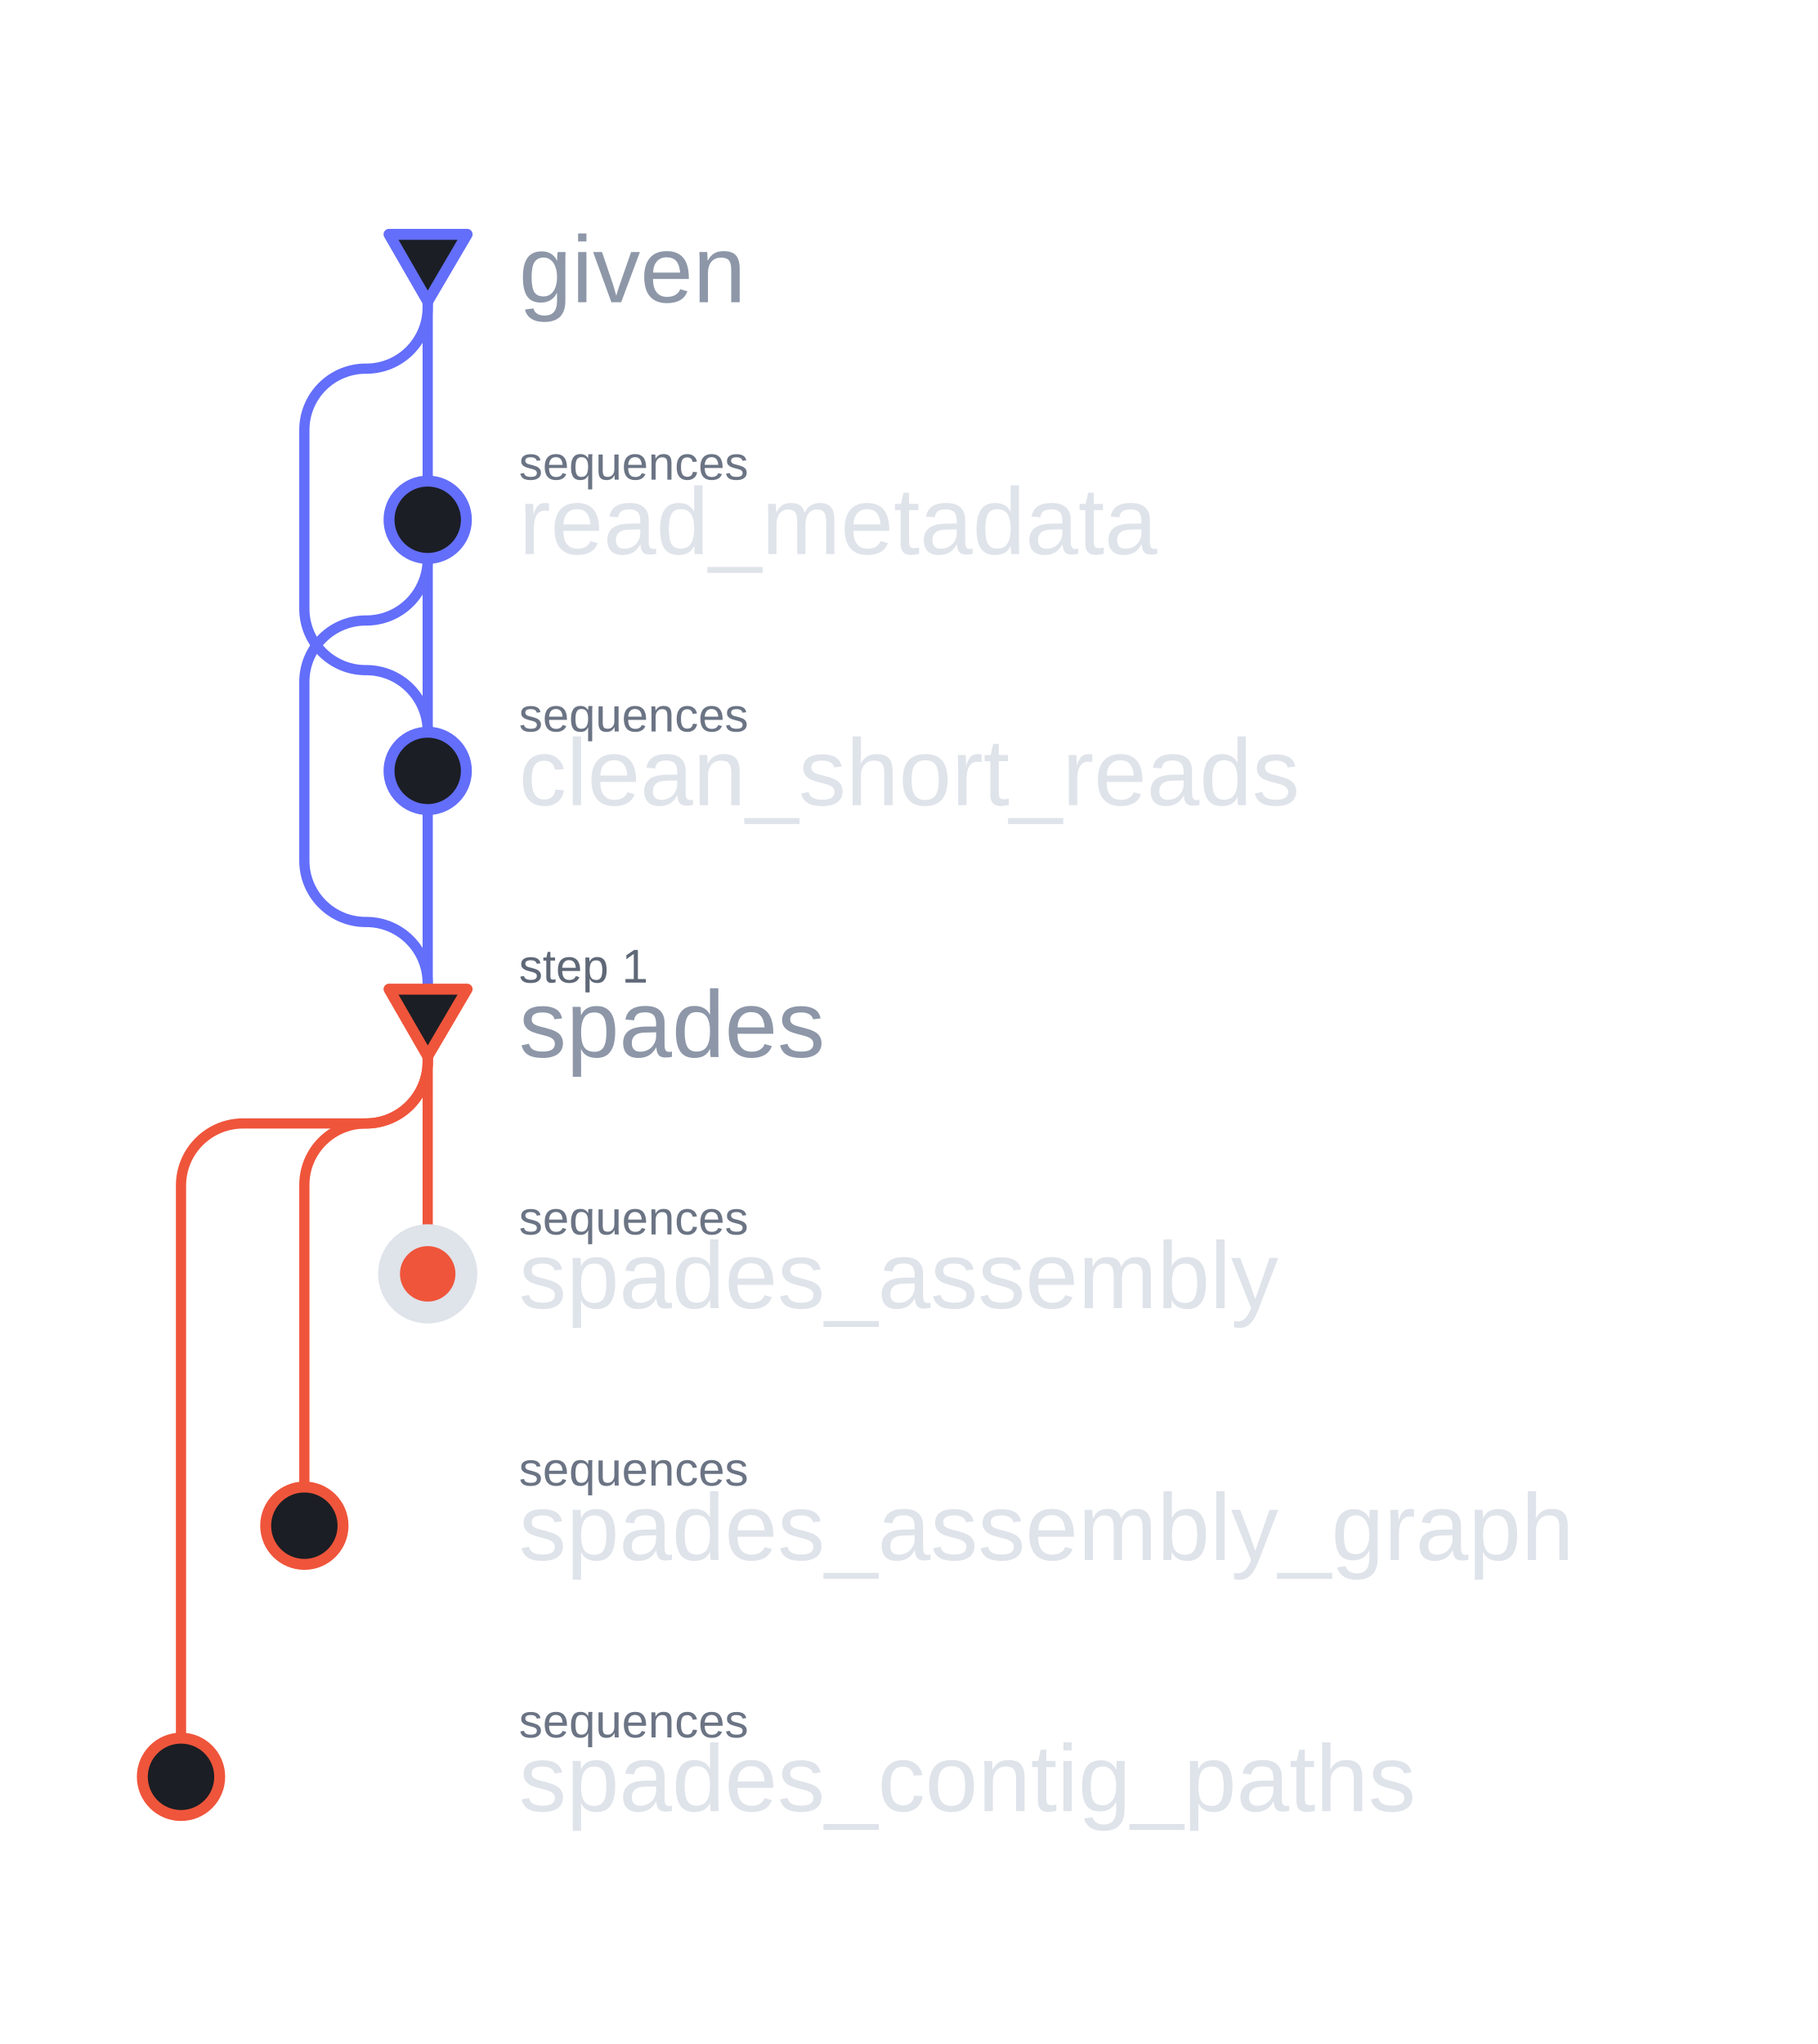
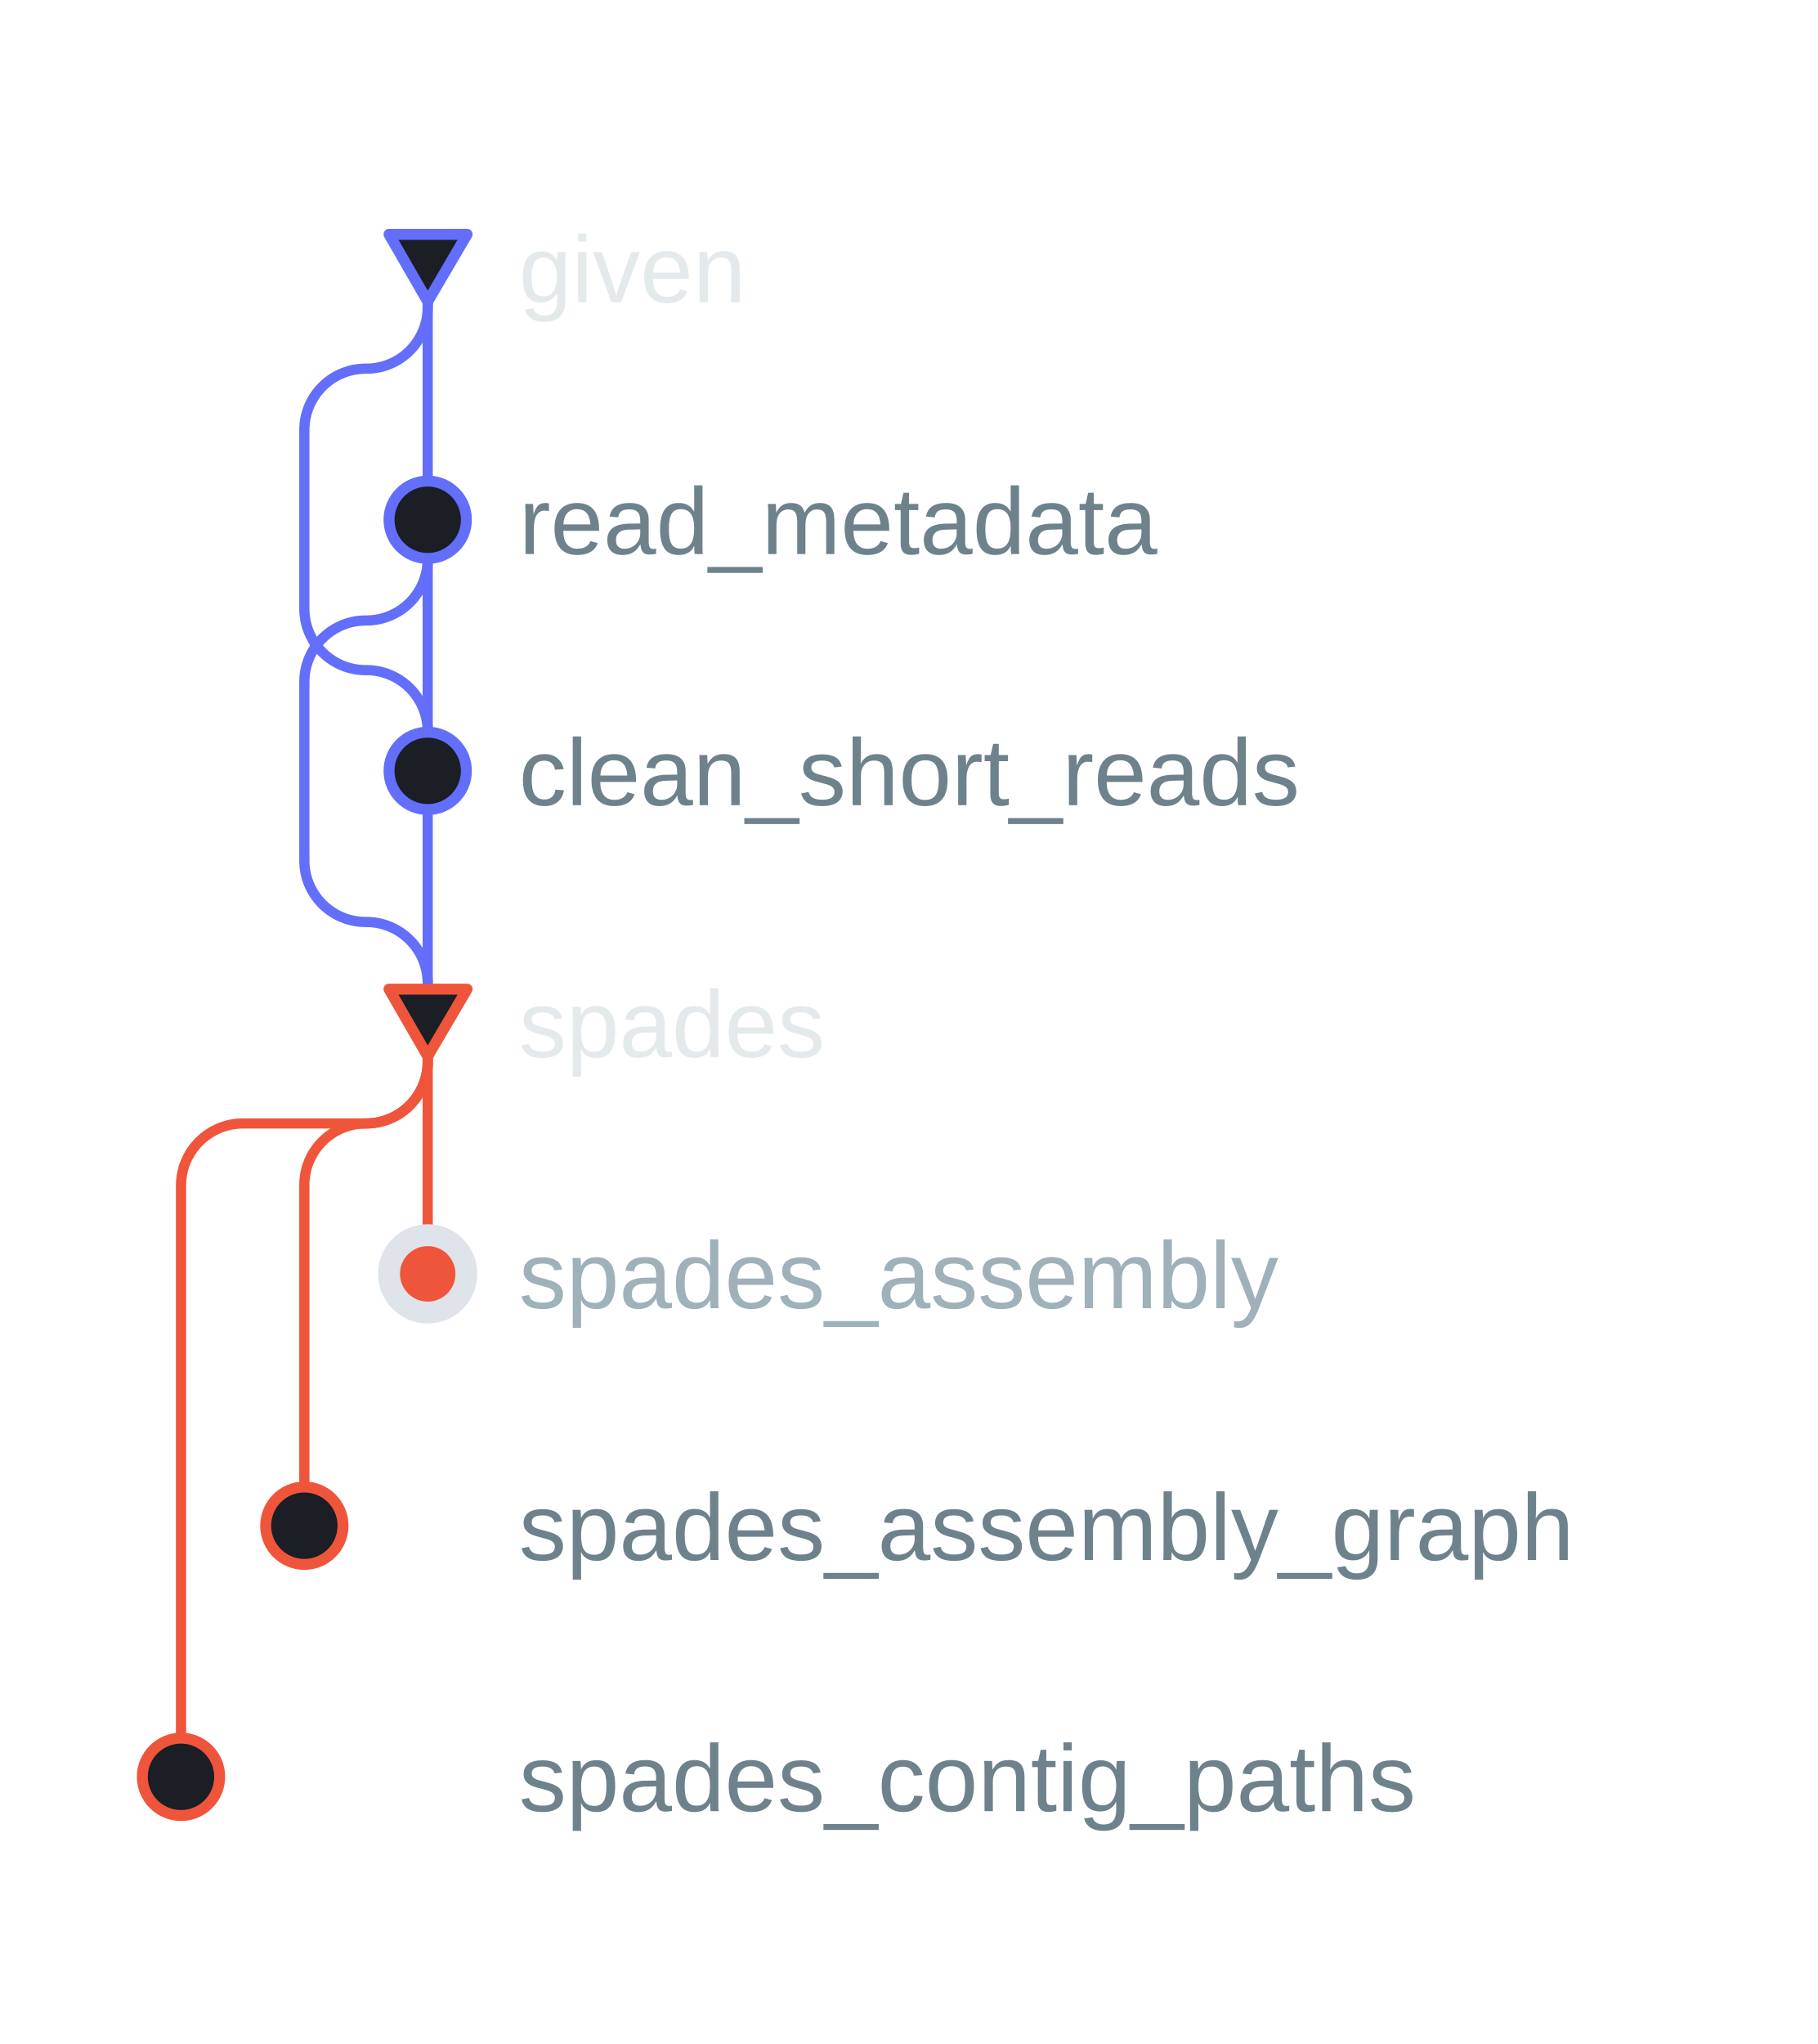
<svg xmlns="http://www.w3.org/2000/svg" width="249" height="280" viewBox="0 0 249 280">
  <g fill="none" stroke="#8D97A8" stroke-width="1.4" stroke-linejoin="round" stroke-linecap="round">
    <path d="M 58.6,41.3 L 58.6,65.8" stroke="#636EFA" />
    <path d="M 58.6,41.3 L 58.6,42.1 A 8.4,8.4 0 0 1 50.2,50.5 A 8.4,8.4 0 0 0 41.7,59.0 L 41.7,83.4 A 8.4,8.4 0 0 0 50.2,91.8 A 8.4,8.4 0 0 1 58.6,100.3 L 58.6,100.3" stroke="#636EFA" />
    <path d="M 58.6,76.5 L 58.6,100.3" stroke="#636EFA" />
    <path d="M 58.6,76.5 A 8.4,8.4 0 0 1 50.2,85.0 A 8.4,8.4 0 0 0 41.7,93.4 L 41.7,117.8 A 8.4,8.4 0 0 0 50.2,126.3 A 8.4,8.4 0 0 1 58.6,134.7 L 58.6,135.5" stroke="#636EFA" />
    <path d="M 58.6,111.0 L 58.6,135.5" stroke="#636EFA" />
    <path d="M 58.6,144.7 L 58.6,169.2" stroke="#EF553B" />
    <path d="M 58.6,144.7 L 58.6,145.4 A 8.4,8.4 0 0 1 50.2,153.9 A 8.4,8.4 0 0 0 41.7,162.3 L 41.7,203.6" stroke="#EF553B" />
    <path d="M 58.6,144.7 L 58.6,145.4 A 8.5,8.5 0 0 1 50.2,153.9 L 33.3,153.9 A 8.5,8.5 0 0 0 24.8,162.3 L 24.8,238.1" stroke="#EF553B" />
  </g>
  <g>
    <polygon points="53.3,32.1 64.0,32.1 58.6,41.3" fill="#1B1E24" stroke="#636EFA" stroke-width="1.5" stroke-linejoin="round" />
-     <text x="71.1" y="41.4" font-family="Arial" font-size="13" fill="#8D97A8" text-anchor="start">given</text>
+     <text x="71.1" y="41.4" font-family="Arial" font-size="13" fill="#E4EAEC" text-anchor="start">given</text>
  </g>
  <g>
    <circle cx="58.6" cy="71.2" r="5.3" fill="#1B1E24" stroke="#636EFA" stroke-width="1.5" />
-     <text x="71.1" y="65.7" font-family="Arial" font-size="6.5" fill="#6B7484" text-anchor="start">sequences</text>
-     <text x="71.1" y="75.9" font-family="Arial" font-size="13" fill="#DFE3EA" text-anchor="start">read_metadata</text>
+     <text x="71.1" y="75.9" font-family="Arial" font-size="13" fill="#6E828B" text-anchor="start">read_metadata</text>
  </g>
  <g>
    <circle cx="58.6" cy="105.6" r="5.3" fill="#1B1E24" stroke="#636EFA" stroke-width="1.5" />
-     <text x="71.1" y="100.2" font-family="Arial" font-size="6.5" fill="#6B7484" text-anchor="start">sequences</text>
-     <text x="71.1" y="110.3" font-family="Arial" font-size="13" fill="#DFE3EA" text-anchor="start">clean_short_reads</text>
+     <text x="71.1" y="110.3" font-family="Arial" font-size="13" fill="#6E828B" text-anchor="start">clean_short_reads</text>
  </g>
  <g>
    <polygon points="53.3,135.5 64.0,135.5 58.6,144.7" fill="#1B1E24" stroke="#EF553B" stroke-width="1.5" stroke-linejoin="round" />
-     <text x="71.1" y="134.6" font-family="Arial" font-size="6.5" fill="#5F6877" text-anchor="start">step 1</text>
-     <text x="71.1" y="144.8" font-family="Arial" font-size="13" fill="#8D97A8" text-anchor="start">spades</text>
+     <text x="71.1" y="144.8" font-family="Arial" font-size="13" fill="#E4EAEC" text-anchor="start">spades</text>
  </g>
  <g>
    <circle cx="58.6" cy="174.5" r="5.3" fill="#EF553B" stroke="#DFE3EA" stroke-width="3.0" />
-     <text x="71.1" y="169.1" font-family="Arial" font-size="6.5" fill="#6B7484" text-anchor="start">sequences</text>
-     <text x="71.1" y="179.2" font-family="Arial" font-size="13" fill="#DFE3EA" text-anchor="start">spades_assembly</text>
+     <text x="71.1" y="179.2" font-family="Arial" font-size="13" fill="#9FB1B9" text-anchor="start">spades_assembly</text>
  </g>
  <g>
    <circle cx="41.7" cy="209.0" r="5.3" fill="#1B1E24" stroke="#EF553B" stroke-width="1.5" />
-     <text x="71.1" y="203.5" font-family="Arial" font-size="6.5" fill="#6B7484" text-anchor="start">sequences</text>
-     <text x="71.1" y="213.7" font-family="Arial" font-size="13" fill="#DFE3EA" text-anchor="start">spades_assembly_graph</text>
+     <text x="71.1" y="213.7" font-family="Arial" font-size="13" fill="#6E828B" text-anchor="start">spades_assembly_graph</text>
  </g>
  <g>
    <circle cx="24.8" cy="243.4" r="5.3" fill="#1B1E24" stroke="#EF553B" stroke-width="1.5" />
-     <text x="71.1" y="238.0" font-family="Arial" font-size="6.5" fill="#6B7484" text-anchor="start">sequences</text>
-     <text x="71.1" y="248.1" font-family="Arial" font-size="13" fill="#DFE3EA" text-anchor="start">spades_contig_paths</text>
+     <text x="71.1" y="248.1" font-family="Arial" font-size="13" fill="#6E828B" text-anchor="start">spades_contig_paths</text>
  </g>
</svg>
